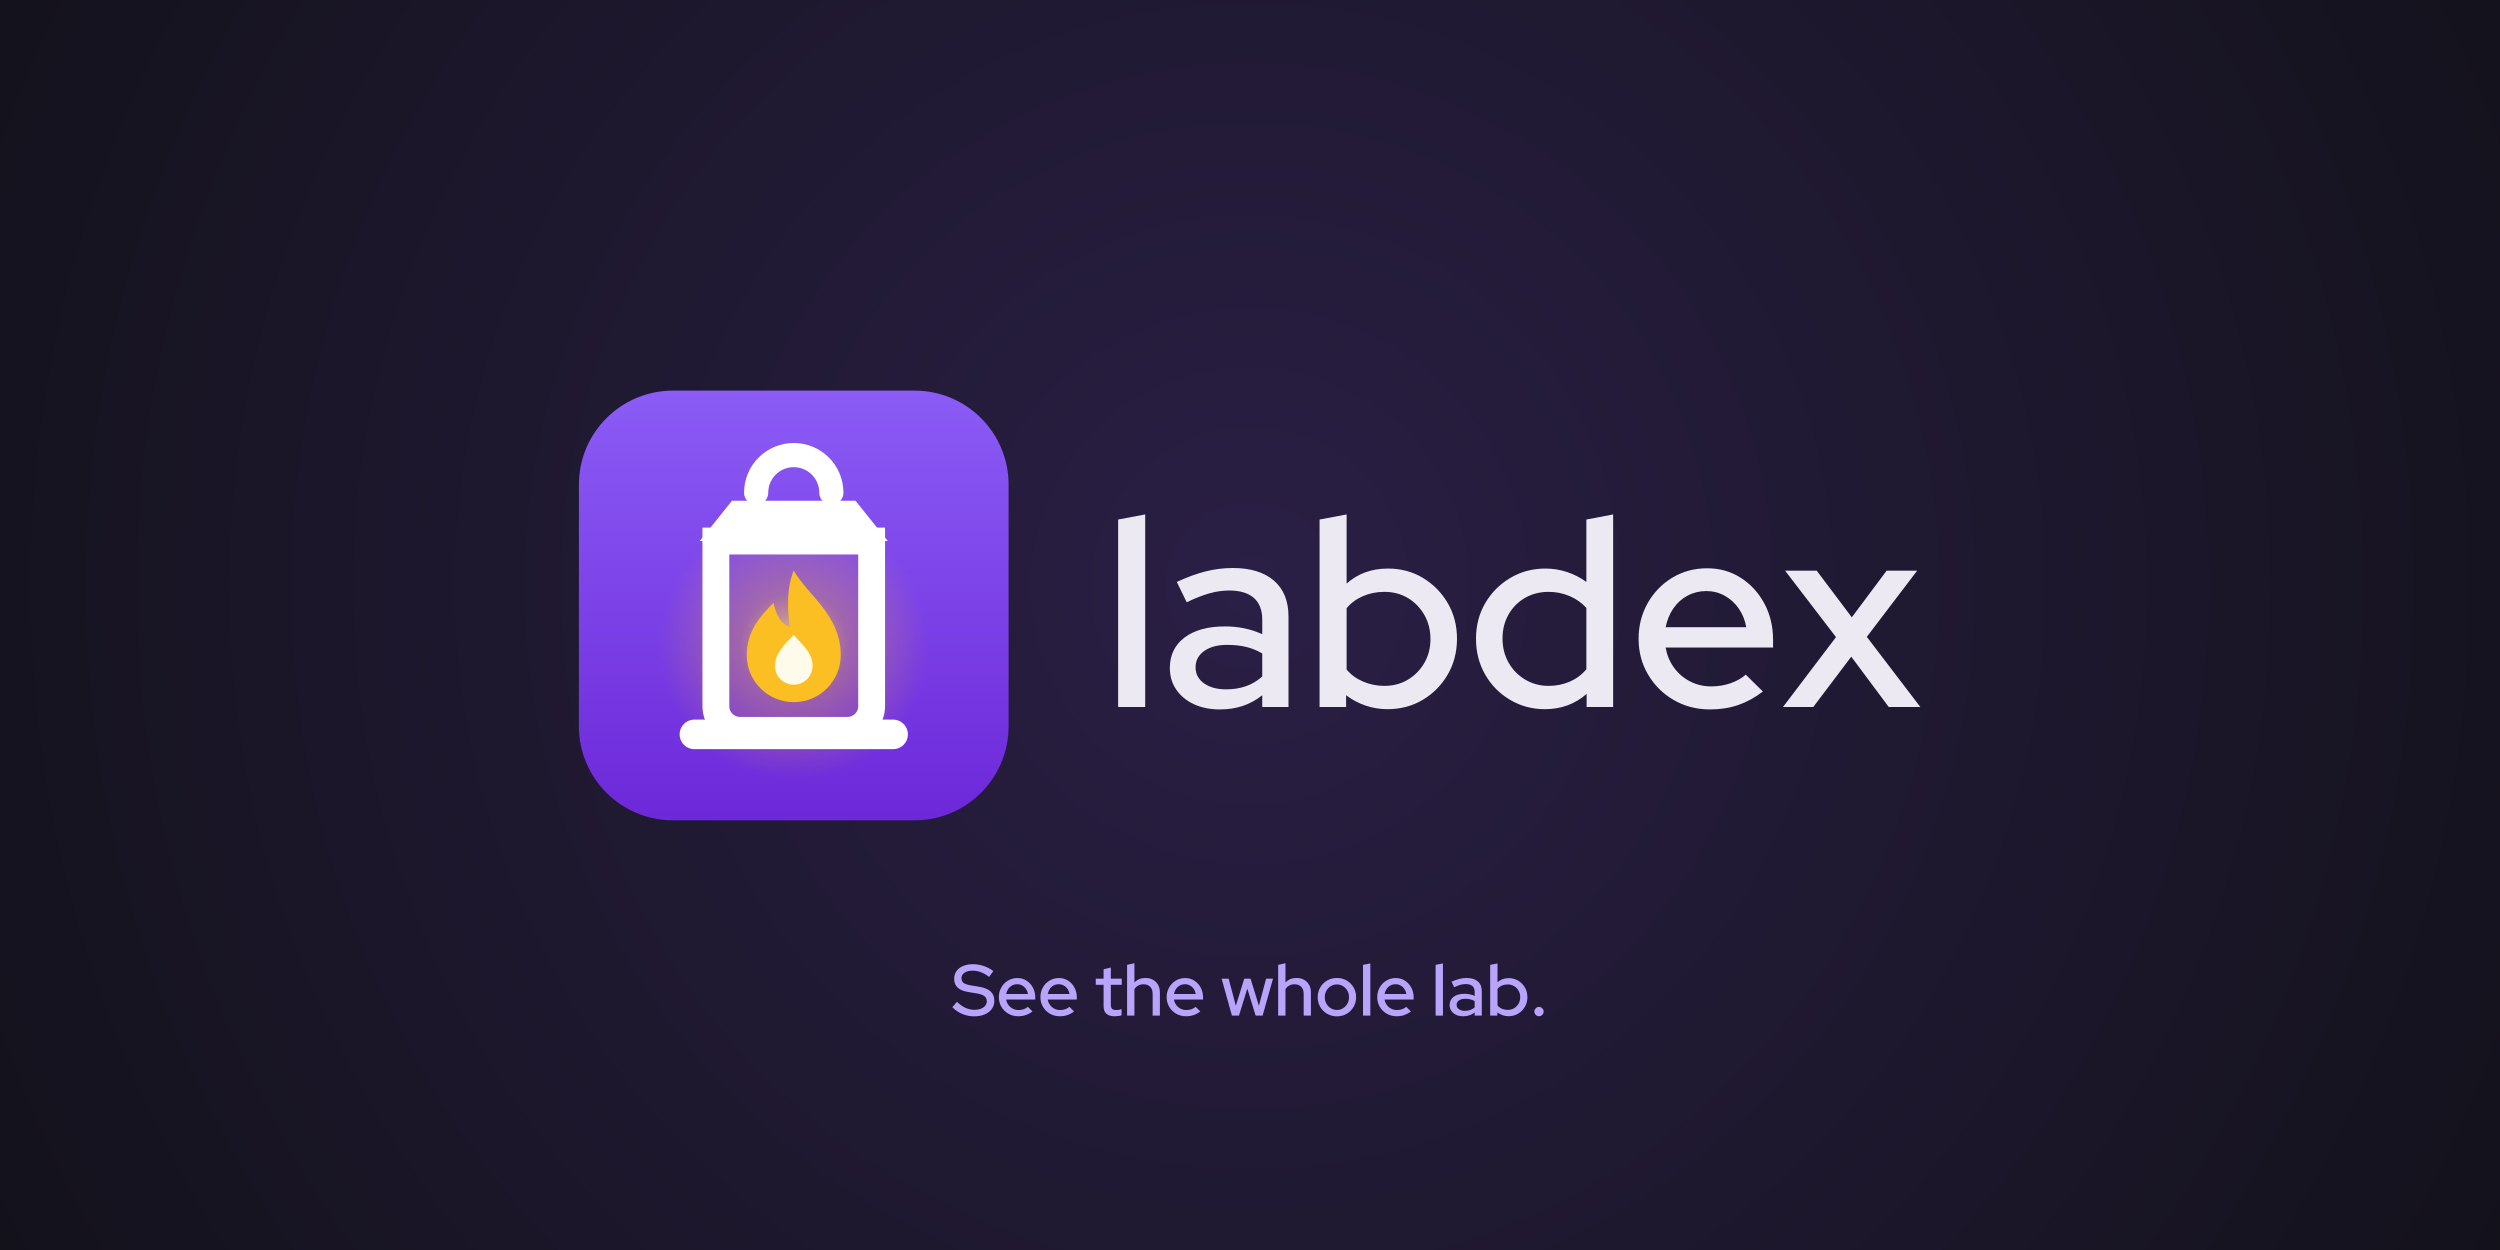
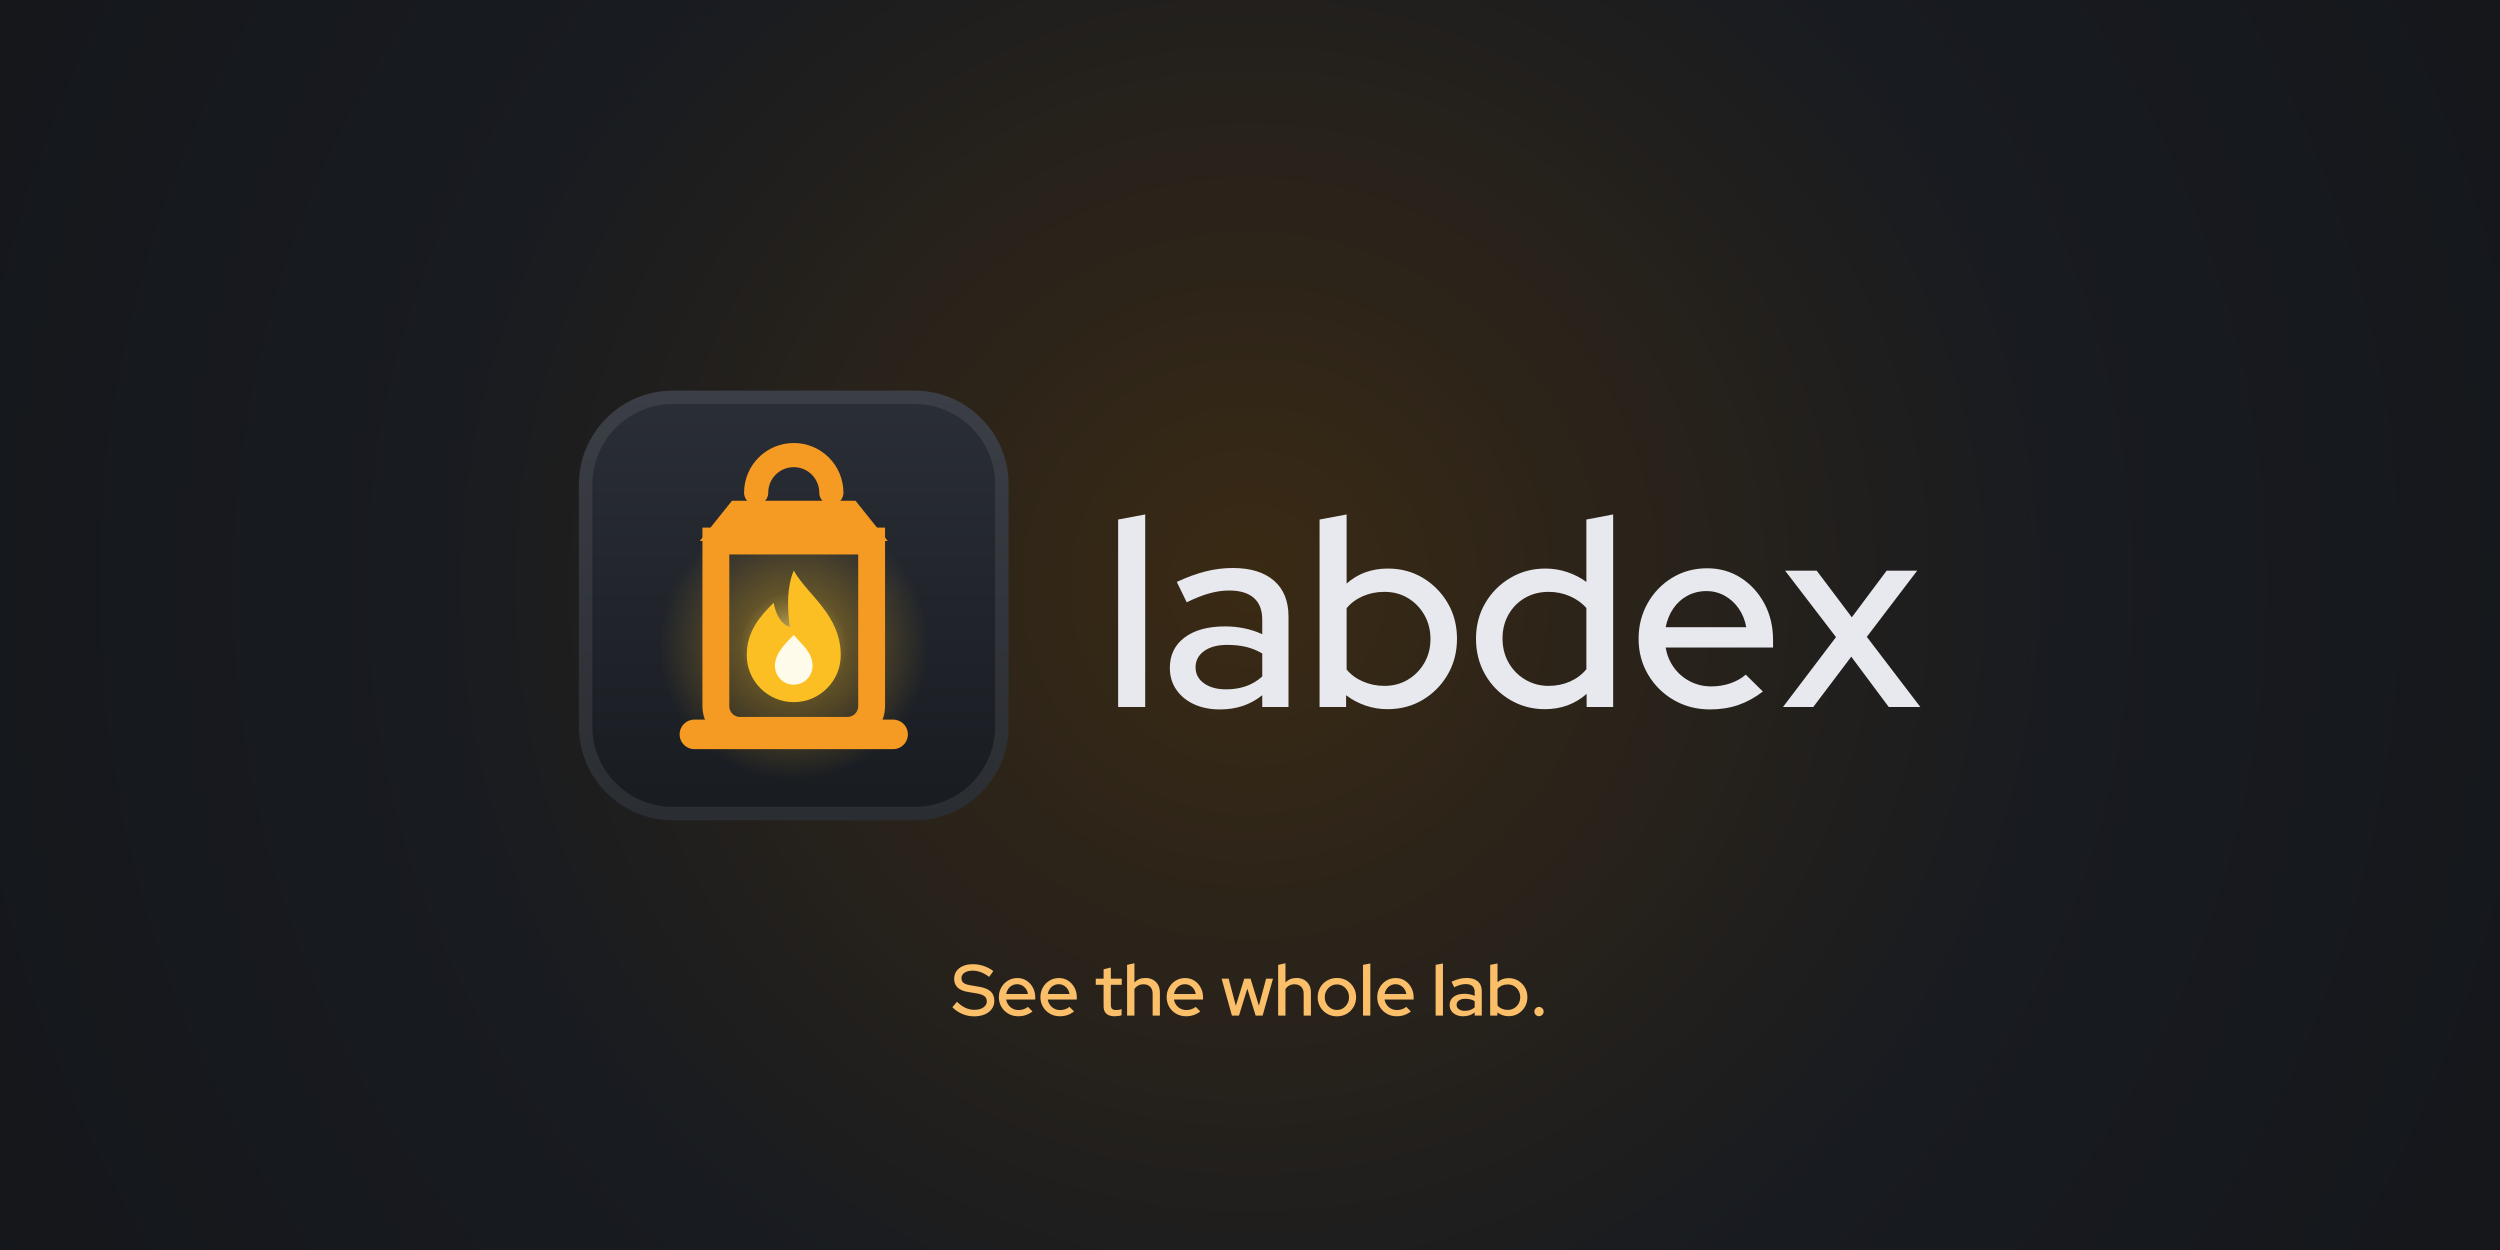
<svg xmlns="http://www.w3.org/2000/svg" viewBox="0 0 1280 640">
  <radialGradient id="sky" cx="640" cy="300" r="760" gradientUnits="userSpaceOnUse">
-     <stop offset="0" stop-color="#2a1f45" />
-     <stop offset="1" stop-color="#121119" />
+     <stop offset="0" stop-color="#3a2a14" />
+     <stop offset=".55" stop-color="#181b20" />
+     <stop offset="1" stop-color="#14161a" />
  </radialGradient>
  <rect width="1280" height="640" fill="url(#sky)" />
  <g transform="translate(296.4 200) scale(6.875)">
    <linearGradient id="bs" x1="0" y1="0" x2="0" y2="1">
-       <stop offset="0" stop-color="#8b5cf6" />
-       <stop offset="1" stop-color="#6d28d9" />
+       <stop offset="0" stop-color="#2a2e36" />
+       <stop offset="1" stop-color="#181b20" />
    </linearGradient>
    <rect width="32" height="32" rx="7" fill="url(#bs)" />
+     <rect x=".5" y=".5" width="31" height="31" rx="6.5" fill="none" stroke="#fff" stroke-opacity=".08" />
    <radialGradient id="gs" cx="16" cy="19" r="10" gradientUnits="userSpaceOnUse">
      <stop offset="0" stop-color="#fde68a" stop-opacity=".85" />
      <stop offset=".4" stop-color="#fbbf24" stop-opacity=".3" />
      <stop offset="1" stop-color="#fbbf24" stop-opacity="0" />
    </radialGradient>
    <circle cx="16" cy="19" r="10" fill="url(#gs)" />
-     <path d="M13.2 7.6a2.8 2.8 0 0 1 5.6 0" fill="none" stroke="#fff" stroke-width="1.8" stroke-linecap="round" />
-     <path d="M11.4 8.2h9.2l2.4 3H9z" fill="#fff" />
-     <path d="M10.2 11.2h11.6v12.3a1.8 1.8 0 0 1-1.8 1.8h-8a1.8 1.8 0 0 1-1.8-1.8z" fill="none" stroke="#fff" stroke-width="2" />
+     <path d="M13.2 7.6a2.8 2.8 0 0 1 5.6 0" fill="none" stroke="#f59a23" stroke-width="1.8" stroke-linecap="round" />
+     <path d="M11.4 8.2h9.2l2.4 3H9z" fill="#f59a23" />
+     <path d="M10.2 11.2h11.6v12.3a1.8 1.8 0 0 1-1.8 1.8h-8a1.8 1.8 0 0 1-1.8-1.8z" fill="none" stroke="#f59a23" stroke-width="2" />
    <path d="M16 13.4c1 1.8 3.5 3.3 3.5 6.3a3.5 3.5 0 0 1-7 0c0-1.8 1-2.9 2-3.9.2 1 .6 1.6 1.2 1.8-.2-1.6-.2-3 .3-4.2z" fill="#fbbf24" />
    <path d="M16 18.2c.6.7 1.4 1.3 1.4 2.3a1.4 1.4 0 0 1-2.8 0c0-.9.7-1.6 1.4-2.3z" fill="#fffbeb" />
-     <path d="M8.6 25.6h14.8" stroke="#fff" stroke-width="2.2" stroke-linecap="round" />
+     <path d="M8.6 25.6h14.8" stroke="#f59a23" stroke-width="2.2" stroke-linecap="round" />
  </g>
-   <path transform="translate(564.4 362)" fill="#ece9f2" d="M8.09 0V-96L21.94 -98.61V0ZM60.21 1.23Q52.66 1.23 46.9 -1.44Q41.14 -4.11 37.85 -8.91Q34.56 -13.71 34.56 -20.02Q34.56 -29.9 42.1 -35.59Q49.65 -41.28 62.81 -41.28Q73.1 -41.28 81.87 -37.3V-44.71Q81.87 -52.11 77.55 -55.89Q73.23 -59.66 64.87 -59.66Q60.07 -59.66 54.86 -58.22Q49.65 -56.78 43.2 -53.62L38.13 -64.05Q46.08 -67.75 52.94 -69.46Q59.79 -71.18 66.79 -71.18Q80.37 -71.18 87.84 -64.73Q95.31 -58.29 95.31 -46.35V0H81.87V-6.03Q77.21 -2.33 71.86 -0.55Q66.51 1.23 60.21 1.23ZM47.73 -20.3Q47.73 -15.22 52.05 -12.14Q56.37 -9.05 63.36 -9.05Q68.85 -9.05 73.44 -10.63Q78.03 -12.21 81.87 -15.63V-27.43Q77.9 -29.76 73.58 -30.79Q69.26 -31.82 63.91 -31.82Q56.5 -31.82 52.11 -28.66Q47.73 -25.51 47.73 -20.3ZM111.22 0V-96L125.07 -98.61V-63.22Q133.71 -70.9 146.19 -70.9Q156.21 -70.9 164.16 -66.1Q172.11 -61.3 176.85 -53.21Q181.58 -45.12 181.58 -34.97Q181.58 -24.82 176.85 -16.66Q172.11 -8.5 164.09 -3.7Q156.07 1.1 145.92 1.1Q140.16 1.1 134.74 -0.75Q129.33 -2.61 124.8 -6.03V0ZM144.41 -10.83Q151.13 -10.83 156.41 -13.99Q161.69 -17.14 164.85 -22.56Q168 -27.98 168 -34.83Q168 -41.69 164.85 -47.18Q161.69 -52.66 156.41 -55.82Q151.13 -58.97 144.41 -58.97Q138.51 -58.97 133.44 -56.78Q128.37 -54.58 125.07 -50.61V-19.2Q128.37 -15.22 133.51 -13.03Q138.65 -10.83 144.41 -10.83ZM226.56 1.1Q216.82 1.1 208.73 -3.7Q200.64 -8.5 195.98 -16.66Q191.31 -24.82 191.31 -34.97Q191.31 -45.12 196.05 -53.21Q200.78 -61.3 208.87 -66.1Q216.96 -70.9 226.83 -70.9Q232.59 -70.9 237.94 -69.12Q243.29 -67.34 247.82 -64.05V-96L261.53 -98.61V0H247.95V-6.72Q239.04 1.1 226.56 1.1ZM228.48 -10.83Q234.38 -10.83 239.38 -13.03Q244.39 -15.22 247.82 -19.34V-50.74Q244.39 -54.58 239.31 -56.78Q234.24 -58.97 228.48 -58.97Q221.76 -58.97 216.41 -55.89Q211.06 -52.8 207.98 -47.38Q204.89 -41.97 204.89 -35.11Q204.89 -28.25 207.98 -22.77Q211.06 -17.28 216.48 -14.06Q221.9 -10.83 228.48 -10.83ZM311.18 1.23Q300.89 1.23 292.59 -3.57Q284.3 -8.37 279.43 -16.59Q274.56 -24.82 274.56 -34.97Q274.56 -44.98 279.22 -53.21Q283.89 -61.44 291.84 -66.24Q299.79 -71.04 309.67 -71.04Q319.27 -71.04 326.88 -66.17Q334.49 -61.3 338.95 -53.01Q343.41 -44.71 343.41 -34.29V-30.45H288.41Q289.37 -24.82 292.59 -20.3Q295.82 -15.77 300.82 -13.17Q305.83 -10.56 311.73 -10.56Q316.94 -10.56 321.53 -12.14Q326.13 -13.71 329.42 -16.59L338.19 -7.95Q332.16 -3.29 325.58 -1.03Q318.99 1.23 311.18 1.23ZM288.41 -40.87H329.69Q328.73 -46.22 325.85 -50.4Q322.97 -54.58 318.65 -56.98Q314.33 -59.38 309.26 -59.38Q304.05 -59.38 299.66 -57.05Q295.27 -54.72 292.39 -50.54Q289.51 -46.35 288.41 -40.87ZM348.48 0 375.63 -35.79 349.58 -69.81H365.76L383.73 -45.94L401.55 -69.81H417.19L391.41 -35.93L418.83 0H402.65L383.45 -25.78L363.98 0Z" />
-   <path transform="translate(487.3 520)" fill="#b8a4fb" d="M11.44 0.37Q8.32 0.37 5.42 -0.84Q2.53 -2.04 0.3 -4.31L2.67 -7.09Q4.79 -5.01 7 -3.99Q9.21 -2.97 11.66 -2.97Q13.52 -2.97 14.93 -3.53Q16.34 -4.09 17.14 -5.07Q17.94 -6.05 17.94 -7.32Q17.94 -9.06 16.71 -9.99Q15.49 -10.92 12.67 -11.4L8.32 -12.11Q4.75 -12.7 2.99 -14.37Q1.23 -16.05 1.23 -18.83Q1.23 -21.1 2.41 -22.79Q3.6 -24.48 5.78 -25.41Q7.95 -26.33 10.85 -26.33Q13.63 -26.33 16.36 -25.42Q19.09 -24.51 21.28 -22.81L19.13 -19.83Q14.93 -23.03 10.62 -23.03Q8.91 -23.03 7.65 -22.55Q6.39 -22.06 5.68 -21.19Q4.98 -20.32 4.98 -19.13Q4.98 -17.57 6.05 -16.75Q7.13 -15.93 9.62 -15.53L13.82 -14.82Q17.94 -14.15 19.87 -12.41Q21.8 -10.66 21.8 -7.61Q21.8 -5.24 20.52 -3.44Q19.24 -1.63 16.88 -0.63Q14.52 0.37 11.44 0.37ZM34.02 0.33Q31.24 0.33 28.99 -0.97Q26.74 -2.27 25.42 -4.49Q24.11 -6.72 24.11 -9.47Q24.11 -12.18 25.37 -14.41Q26.63 -16.64 28.79 -17.94Q30.94 -19.24 33.61 -19.24Q36.21 -19.24 38.28 -17.92Q40.34 -16.6 41.54 -14.36Q42.75 -12.11 42.75 -9.29V-8.25H27.86Q28.12 -6.72 28.99 -5.5Q29.86 -4.27 31.22 -3.57Q32.57 -2.86 34.17 -2.86Q35.58 -2.86 36.83 -3.29Q38.07 -3.71 38.96 -4.49L41.34 -2.15Q39.71 -0.89 37.92 -0.28Q36.14 0.33 34.02 0.33ZM27.86 -11.07H39.04Q38.78 -12.52 38 -13.65Q37.22 -14.78 36.05 -15.43Q34.88 -16.08 33.5 -16.08Q32.09 -16.08 30.9 -15.45Q29.71 -14.82 28.93 -13.69Q28.15 -12.55 27.86 -11.07ZM55.31 0.33Q52.52 0.33 50.27 -0.97Q48.03 -2.27 46.71 -4.49Q45.39 -6.72 45.39 -9.47Q45.39 -12.18 46.65 -14.41Q47.91 -16.64 50.07 -17.94Q52.22 -19.24 54.9 -19.24Q57.5 -19.24 59.56 -17.92Q61.62 -16.6 62.83 -14.36Q64.03 -12.11 64.03 -9.29V-8.25H49.14Q49.4 -6.72 50.27 -5.5Q51.15 -4.27 52.5 -3.57Q53.86 -2.86 55.45 -2.86Q56.87 -2.86 58.11 -3.29Q59.35 -3.71 60.25 -4.49L62.62 -2.15Q60.99 -0.89 59.21 -0.28Q57.42 0.33 55.31 0.33ZM49.14 -11.07H60.32Q60.06 -12.52 59.28 -13.65Q58.5 -14.78 57.33 -15.43Q56.16 -16.08 54.79 -16.08Q53.37 -16.08 52.19 -15.45Q51 -14.82 50.22 -13.69Q49.44 -12.55 49.14 -11.07ZM83.39 0.33Q80.64 0.33 79.19 -0.95Q77.74 -2.23 77.74 -4.68V-15.79H73.73V-18.91H77.74V-23.73L81.45 -24.63V-18.91H87.03V-15.79H81.45V-5.53Q81.45 -4.09 82.09 -3.47Q82.72 -2.86 84.24 -2.86Q84.98 -2.86 85.6 -2.97Q86.21 -3.08 86.95 -3.34V-0.19Q86.21 0.07 85.21 0.2Q84.2 0.33 83.39 0.33ZM89.77 0V-26L93.53 -26.82V-16.97Q95.72 -19.28 99.21 -19.28Q101.36 -19.28 103.03 -18.35Q104.71 -17.42 105.63 -15.75Q106.56 -14.08 106.56 -11.89V0H102.85V-11.25Q102.85 -13.48 101.59 -14.76Q100.32 -16.05 98.17 -16.05Q96.65 -16.05 95.48 -15.41Q94.31 -14.78 93.53 -13.59V0ZM119.93 0.33Q117.15 0.33 114.9 -0.97Q112.65 -2.27 111.34 -4.49Q110.02 -6.72 110.02 -9.47Q110.02 -12.18 111.28 -14.41Q112.54 -16.64 114.7 -17.94Q116.85 -19.24 119.53 -19.24Q122.13 -19.24 124.19 -17.92Q126.25 -16.6 127.46 -14.36Q128.66 -12.11 128.66 -9.29V-8.25H113.77Q114.03 -6.72 114.9 -5.5Q115.77 -4.27 117.13 -3.57Q118.49 -2.86 120.08 -2.86Q121.49 -2.86 122.74 -3.29Q123.98 -3.71 124.87 -4.49L127.25 -2.15Q125.62 -0.89 123.83 -0.28Q122.05 0.33 119.93 0.33ZM113.77 -11.07H124.95Q124.69 -12.52 123.91 -13.65Q123.13 -14.78 121.96 -15.43Q120.79 -16.08 119.41 -16.08Q118 -16.08 116.81 -15.45Q115.63 -14.82 114.85 -13.69Q114.07 -12.55 113.77 -11.07ZM143.45 0 138.17 -18.91H141.77L145.45 -5.05L149.76 -18.91H152.99L157.26 -5.05L160.94 -18.91H164.47L159.16 0H155.59L151.32 -13.82L147.05 0ZM167.11 0V-26L170.86 -26.82V-16.97Q173.05 -19.28 176.54 -19.28Q178.69 -19.28 180.37 -18.35Q182.04 -17.42 182.97 -15.75Q183.89 -14.08 183.89 -11.89V0H180.18V-11.25Q180.18 -13.48 178.92 -14.76Q177.65 -16.05 175.5 -16.05Q173.98 -16.05 172.81 -15.41Q171.64 -14.78 170.86 -13.59V0ZM197.19 0.37Q194.44 0.37 192.2 -0.93Q189.95 -2.23 188.65 -4.46Q187.35 -6.69 187.35 -9.43Q187.35 -12.18 188.65 -14.43Q189.95 -16.68 192.2 -17.98Q194.44 -19.28 197.19 -19.28Q199.98 -19.28 202.21 -17.98Q204.43 -16.68 205.73 -14.45Q207.03 -12.22 207.03 -9.43Q207.03 -6.69 205.73 -4.46Q204.43 -2.23 202.21 -0.93Q199.98 0.37 197.19 0.37ZM197.19 -2.9Q198.94 -2.9 200.33 -3.77Q201.72 -4.64 202.56 -6.13Q203.39 -7.61 203.39 -9.43Q203.39 -11.29 202.56 -12.76Q201.72 -14.23 200.33 -15.1Q198.94 -15.97 197.19 -15.97Q195.48 -15.97 194.07 -15.1Q192.66 -14.23 191.82 -12.76Q190.99 -11.29 190.99 -9.43Q190.99 -7.61 191.82 -6.13Q192.66 -4.64 194.07 -3.77Q195.48 -2.9 197.19 -2.9ZM210.56 0V-26L214.31 -26.71V0ZM227.76 0.33Q224.97 0.33 222.73 -0.97Q220.48 -2.27 219.16 -4.49Q217.84 -6.72 217.84 -9.47Q217.84 -12.18 219.11 -14.41Q220.37 -16.64 222.52 -17.94Q224.68 -19.24 227.35 -19.24Q229.95 -19.24 232.01 -17.92Q234.07 -16.6 235.28 -14.36Q236.49 -12.11 236.49 -9.29V-8.25H221.59Q221.85 -6.72 222.73 -5.5Q223.6 -4.27 224.96 -3.57Q226.31 -2.86 227.91 -2.86Q229.32 -2.86 230.56 -3.29Q231.81 -3.71 232.7 -4.49L235.08 -2.15Q233.44 -0.89 231.66 -0.28Q229.88 0.33 227.76 0.33ZM221.59 -11.07H232.77Q232.51 -12.52 231.73 -13.65Q230.95 -14.78 229.78 -15.43Q228.61 -16.08 227.24 -16.08Q225.83 -16.08 224.64 -15.45Q223.45 -14.82 222.67 -13.69Q221.89 -12.55 221.59 -11.07ZM247.74 0V-26L251.49 -26.71V0ZM261.86 0.33Q259.81 0.33 258.25 -0.39Q256.69 -1.11 255.8 -2.41Q254.91 -3.71 254.91 -5.42Q254.91 -8.1 256.95 -9.64Q259 -11.18 262.56 -11.18Q265.35 -11.18 267.73 -10.1V-12.11Q267.73 -14.11 266.56 -15.14Q265.39 -16.16 263.12 -16.16Q261.82 -16.16 260.41 -15.77Q259 -15.38 257.25 -14.52L255.88 -17.35Q258.03 -18.35 259.89 -18.81Q261.75 -19.28 263.64 -19.28Q267.32 -19.28 269.34 -17.53Q271.37 -15.79 271.37 -12.55V0H267.73V-1.63Q266.46 -0.63 265.01 -0.15Q263.57 0.33 261.86 0.33ZM258.48 -5.5Q258.48 -4.12 259.65 -3.29Q260.82 -2.45 262.71 -2.45Q264.2 -2.45 265.44 -2.88Q266.69 -3.31 267.73 -4.23V-7.43Q266.65 -8.06 265.48 -8.34Q264.31 -8.62 262.86 -8.62Q260.85 -8.62 259.67 -7.76Q258.48 -6.91 258.48 -5.5ZM275.67 0V-26L279.43 -26.71V-17.12Q281.77 -19.2 285.15 -19.2Q287.86 -19.2 290.01 -17.9Q292.17 -16.6 293.45 -14.41Q294.73 -12.22 294.73 -9.47Q294.73 -6.72 293.45 -4.51Q292.17 -2.3 289.99 -1Q287.82 0.3 285.07 0.3Q283.51 0.3 282.04 -0.2Q280.58 -0.71 279.35 -1.63V0ZM284.66 -2.93Q286.48 -2.93 287.91 -3.79Q289.34 -4.64 290.2 -6.11Q291.05 -7.58 291.05 -9.43Q291.05 -11.29 290.2 -12.78Q289.34 -14.26 287.91 -15.12Q286.48 -15.97 284.66 -15.97Q283.07 -15.97 281.69 -15.38Q280.32 -14.78 279.43 -13.71V-5.2Q280.32 -4.12 281.71 -3.53Q283.1 -2.93 284.66 -2.93ZM300.67 0.3Q299.71 0.3 299 -0.41Q298.29 -1.11 298.29 -2.08Q298.29 -3.05 299 -3.75Q299.71 -4.46 300.67 -4.46Q301.64 -4.46 302.34 -3.75Q303.05 -3.05 303.05 -2.08Q303.05 -1.11 302.34 -0.41Q301.64 0.3 300.67 0.3Z" />
+   <path transform="translate(564.4 362)" fill="#e7e9ee" d="M8.09 0V-96L21.94 -98.61V0ZM60.21 1.23Q52.66 1.23 46.9 -1.44Q41.14 -4.11 37.85 -8.91Q34.56 -13.71 34.56 -20.02Q34.56 -29.9 42.1 -35.59Q49.65 -41.28 62.81 -41.28Q73.1 -41.28 81.87 -37.3V-44.71Q81.87 -52.11 77.55 -55.89Q73.23 -59.66 64.87 -59.66Q60.07 -59.66 54.86 -58.22Q49.65 -56.78 43.2 -53.62L38.13 -64.05Q46.08 -67.75 52.94 -69.46Q59.79 -71.18 66.79 -71.18Q80.37 -71.18 87.84 -64.73Q95.31 -58.29 95.31 -46.35V0H81.87V-6.03Q77.21 -2.33 71.86 -0.55Q66.51 1.23 60.21 1.23ZM47.73 -20.3Q47.73 -15.22 52.05 -12.14Q56.37 -9.05 63.36 -9.05Q68.85 -9.05 73.44 -10.63Q78.03 -12.21 81.87 -15.63V-27.43Q77.9 -29.76 73.58 -30.79Q69.26 -31.82 63.91 -31.82Q56.5 -31.82 52.11 -28.66Q47.73 -25.51 47.73 -20.3ZM111.22 0V-96L125.07 -98.61V-63.22Q133.71 -70.9 146.19 -70.9Q156.21 -70.9 164.16 -66.1Q172.11 -61.3 176.85 -53.21Q181.58 -45.12 181.58 -34.97Q181.58 -24.82 176.85 -16.66Q172.11 -8.5 164.09 -3.7Q156.07 1.1 145.92 1.1Q140.16 1.1 134.74 -0.75Q129.33 -2.61 124.8 -6.03V0ZM144.41 -10.83Q151.13 -10.83 156.41 -13.99Q161.69 -17.14 164.85 -22.56Q168 -27.98 168 -34.83Q168 -41.69 164.85 -47.18Q161.69 -52.66 156.41 -55.82Q151.13 -58.97 144.41 -58.97Q138.51 -58.97 133.44 -56.78Q128.37 -54.58 125.07 -50.61V-19.2Q128.37 -15.22 133.51 -13.03Q138.65 -10.83 144.41 -10.83ZM226.56 1.1Q216.82 1.1 208.73 -3.7Q200.64 -8.5 195.98 -16.66Q191.31 -24.82 191.31 -34.97Q191.31 -45.12 196.05 -53.21Q200.78 -61.3 208.87 -66.1Q216.96 -70.9 226.83 -70.9Q232.59 -70.9 237.94 -69.12Q243.29 -67.34 247.82 -64.05V-96L261.53 -98.61V0H247.95V-6.72Q239.04 1.1 226.56 1.1ZM228.48 -10.83Q234.38 -10.83 239.38 -13.03Q244.39 -15.22 247.82 -19.34V-50.74Q244.39 -54.58 239.31 -56.78Q234.24 -58.97 228.48 -58.97Q221.76 -58.97 216.41 -55.89Q211.06 -52.8 207.98 -47.38Q204.89 -41.97 204.89 -35.11Q204.89 -28.25 207.98 -22.77Q211.06 -17.28 216.48 -14.06Q221.9 -10.83 228.48 -10.83ZM311.18 1.23Q300.89 1.23 292.59 -3.57Q284.3 -8.37 279.43 -16.59Q274.56 -24.82 274.56 -34.97Q274.56 -44.98 279.22 -53.21Q283.89 -61.44 291.84 -66.24Q299.79 -71.04 309.67 -71.04Q319.27 -71.04 326.88 -66.17Q334.49 -61.3 338.95 -53.01Q343.41 -44.71 343.41 -34.29V-30.45H288.41Q289.37 -24.82 292.59 -20.3Q295.82 -15.77 300.82 -13.17Q305.83 -10.56 311.73 -10.56Q316.94 -10.56 321.53 -12.14Q326.13 -13.71 329.42 -16.59L338.19 -7.95Q332.16 -3.29 325.58 -1.03Q318.99 1.23 311.18 1.23ZM288.41 -40.87H329.69Q328.73 -46.22 325.85 -50.4Q322.97 -54.58 318.65 -56.98Q314.33 -59.38 309.26 -59.38Q304.05 -59.38 299.66 -57.05Q295.27 -54.72 292.39 -50.54Q289.51 -46.35 288.41 -40.87ZM348.48 0 375.63 -35.79 349.58 -69.81H365.76L383.73 -45.94L401.55 -69.81H417.19L391.41 -35.93L418.83 0H402.65L383.45 -25.78L363.98 0Z" />
+   <path transform="translate(487.3 520)" fill="#fbbf6a" d="M11.44 0.37Q8.32 0.37 5.42 -0.84Q2.53 -2.04 0.3 -4.31L2.67 -7.09Q4.79 -5.01 7 -3.99Q9.21 -2.97 11.66 -2.97Q13.52 -2.97 14.93 -3.53Q16.34 -4.09 17.14 -5.07Q17.94 -6.05 17.94 -7.32Q17.94 -9.06 16.71 -9.99Q15.49 -10.92 12.67 -11.4L8.32 -12.11Q4.75 -12.7 2.99 -14.37Q1.23 -16.05 1.23 -18.83Q1.23 -21.1 2.41 -22.79Q3.6 -24.48 5.78 -25.41Q7.95 -26.33 10.85 -26.33Q13.63 -26.33 16.36 -25.42Q19.09 -24.51 21.28 -22.81L19.13 -19.83Q14.93 -23.03 10.62 -23.03Q8.91 -23.03 7.65 -22.55Q6.39 -22.06 5.68 -21.19Q4.98 -20.32 4.98 -19.13Q4.98 -17.57 6.05 -16.75Q7.13 -15.93 9.62 -15.53L13.82 -14.82Q17.94 -14.15 19.87 -12.41Q21.8 -10.66 21.8 -7.61Q21.8 -5.24 20.52 -3.44Q19.24 -1.63 16.88 -0.63Q14.52 0.37 11.44 0.37ZM34.02 0.33Q31.24 0.33 28.99 -0.97Q26.74 -2.27 25.42 -4.49Q24.11 -6.72 24.11 -9.47Q24.11 -12.18 25.37 -14.41Q26.63 -16.64 28.79 -17.94Q30.94 -19.24 33.61 -19.24Q36.21 -19.24 38.28 -17.92Q40.34 -16.6 41.54 -14.36Q42.75 -12.11 42.75 -9.29V-8.25H27.86Q28.12 -6.72 28.99 -5.5Q29.86 -4.27 31.22 -3.57Q32.57 -2.86 34.17 -2.86Q35.58 -2.86 36.83 -3.29Q38.07 -3.71 38.96 -4.49L41.34 -2.15Q39.71 -0.89 37.92 -0.28Q36.14 0.33 34.02 0.33ZM27.86 -11.07H39.04Q38.78 -12.52 38 -13.65Q37.22 -14.78 36.05 -15.43Q34.88 -16.08 33.5 -16.08Q32.09 -16.08 30.9 -15.45Q29.71 -14.82 28.93 -13.69Q28.15 -12.55 27.86 -11.07ZM55.31 0.33Q52.52 0.33 50.27 -0.97Q48.03 -2.27 46.71 -4.49Q45.39 -6.72 45.39 -9.47Q45.39 -12.18 46.65 -14.41Q47.91 -16.64 50.07 -17.94Q52.22 -19.24 54.9 -19.24Q57.5 -19.24 59.56 -17.92Q61.62 -16.6 62.83 -14.36Q64.03 -12.11 64.03 -9.29V-8.25H49.14Q49.4 -6.72 50.27 -5.5Q51.15 -4.27 52.5 -3.57Q53.86 -2.86 55.45 -2.86Q56.87 -2.86 58.11 -3.29Q59.35 -3.71 60.25 -4.49L62.62 -2.15Q60.99 -0.89 59.21 -0.28Q57.42 0.33 55.31 0.33ZM49.14 -11.07H60.32Q60.06 -12.52 59.28 -13.65Q58.5 -14.78 57.33 -15.43Q56.16 -16.08 54.79 -16.08Q53.37 -16.08 52.19 -15.45Q51 -14.82 50.22 -13.69Q49.44 -12.55 49.14 -11.07ZM83.39 0.33Q80.64 0.33 79.19 -0.95Q77.74 -2.23 77.74 -4.68V-15.79H73.73V-18.91H77.74V-23.73L81.45 -24.63V-18.91H87.03V-15.79H81.45V-5.53Q81.45 -4.09 82.09 -3.47Q82.72 -2.86 84.24 -2.86Q84.98 -2.86 85.6 -2.97Q86.21 -3.08 86.95 -3.34V-0.19Q86.21 0.07 85.21 0.2Q84.2 0.33 83.39 0.33ZM89.77 0V-26L93.53 -26.82V-16.97Q95.72 -19.28 99.21 -19.28Q101.36 -19.28 103.03 -18.35Q104.71 -17.42 105.63 -15.75Q106.56 -14.08 106.56 -11.89V0H102.85V-11.25Q102.85 -13.48 101.59 -14.76Q100.32 -16.05 98.17 -16.05Q96.65 -16.05 95.48 -15.41Q94.31 -14.78 93.53 -13.59V0ZM119.93 0.33Q117.15 0.33 114.9 -0.97Q112.65 -2.27 111.34 -4.49Q110.02 -6.72 110.02 -9.47Q110.02 -12.18 111.28 -14.41Q112.54 -16.64 114.7 -17.94Q116.85 -19.24 119.53 -19.24Q122.13 -19.24 124.19 -17.92Q126.25 -16.6 127.46 -14.36Q128.66 -12.11 128.66 -9.29V-8.25H113.77Q114.03 -6.72 114.9 -5.5Q115.77 -4.27 117.13 -3.57Q118.49 -2.86 120.08 -2.86Q121.49 -2.86 122.74 -3.29Q123.98 -3.71 124.87 -4.49L127.25 -2.15Q125.62 -0.89 123.83 -0.28Q122.05 0.33 119.93 0.33ZM113.77 -11.07H124.95Q124.69 -12.52 123.91 -13.65Q123.13 -14.78 121.96 -15.43Q120.79 -16.08 119.41 -16.08Q118 -16.08 116.81 -15.45Q115.63 -14.82 114.85 -13.69Q114.07 -12.55 113.77 -11.07ZM143.45 0 138.17 -18.91H141.77L145.45 -5.05L149.76 -18.91H152.99L157.26 -5.05L160.94 -18.91H164.47L159.16 0H155.59L151.32 -13.82L147.05 0ZM167.11 0V-26L170.86 -26.82V-16.97Q173.05 -19.28 176.54 -19.28Q178.69 -19.28 180.37 -18.35Q182.04 -17.42 182.97 -15.75Q183.89 -14.08 183.89 -11.89V0H180.18V-11.25Q180.18 -13.48 178.92 -14.76Q177.65 -16.05 175.5 -16.05Q173.98 -16.05 172.81 -15.41Q171.64 -14.78 170.86 -13.59V0ZM197.19 0.37Q194.44 0.37 192.2 -0.93Q189.95 -2.23 188.65 -4.46Q187.35 -6.69 187.35 -9.43Q187.35 -12.18 188.65 -14.43Q189.95 -16.68 192.2 -17.98Q194.44 -19.28 197.19 -19.28Q199.98 -19.28 202.21 -17.98Q204.43 -16.68 205.73 -14.45Q207.03 -12.22 207.03 -9.43Q207.03 -6.69 205.73 -4.46Q204.43 -2.23 202.21 -0.93Q199.98 0.37 197.19 0.37ZM197.19 -2.9Q198.94 -2.9 200.33 -3.77Q201.72 -4.64 202.56 -6.13Q203.39 -7.61 203.39 -9.43Q203.39 -11.29 202.56 -12.76Q201.72 -14.23 200.33 -15.1Q198.94 -15.97 197.19 -15.97Q195.48 -15.97 194.07 -15.1Q192.66 -14.23 191.82 -12.76Q190.99 -11.29 190.99 -9.43Q190.99 -7.61 191.82 -6.13Q192.66 -4.64 194.07 -3.77Q195.48 -2.9 197.19 -2.9ZM210.56 0V-26L214.31 -26.71V0ZM227.76 0.33Q224.97 0.33 222.73 -0.97Q220.48 -2.27 219.16 -4.49Q217.84 -6.72 217.84 -9.47Q217.84 -12.18 219.11 -14.41Q220.37 -16.64 222.52 -17.94Q224.68 -19.24 227.35 -19.24Q229.95 -19.24 232.01 -17.92Q234.07 -16.6 235.28 -14.36Q236.49 -12.11 236.49 -9.29V-8.25H221.59Q221.85 -6.72 222.73 -5.5Q223.6 -4.27 224.96 -3.57Q226.31 -2.86 227.91 -2.86Q229.32 -2.86 230.56 -3.29Q231.81 -3.71 232.7 -4.49L235.08 -2.15Q233.44 -0.89 231.66 -0.28Q229.88 0.33 227.76 0.33ZM221.59 -11.07H232.77Q232.51 -12.52 231.73 -13.65Q230.95 -14.78 229.78 -15.43Q228.61 -16.08 227.24 -16.08Q225.83 -16.08 224.64 -15.45Q223.45 -14.82 222.67 -13.69Q221.89 -12.55 221.59 -11.07ZM247.74 0V-26L251.49 -26.71V0ZM261.86 0.33Q259.81 0.33 258.25 -0.39Q256.69 -1.11 255.8 -2.41Q254.91 -3.71 254.91 -5.42Q254.91 -8.1 256.95 -9.64Q259 -11.18 262.56 -11.18Q265.35 -11.18 267.73 -10.1V-12.11Q267.73 -14.11 266.56 -15.14Q265.39 -16.16 263.12 -16.16Q261.82 -16.16 260.41 -15.77Q259 -15.38 257.25 -14.52L255.88 -17.35Q258.03 -18.35 259.89 -18.81Q261.75 -19.28 263.64 -19.28Q267.32 -19.28 269.34 -17.53Q271.37 -15.79 271.37 -12.55V0H267.73V-1.63Q266.46 -0.63 265.01 -0.15Q263.57 0.33 261.86 0.33ZM258.48 -5.5Q258.48 -4.12 259.65 -3.29Q260.82 -2.45 262.71 -2.45Q264.2 -2.45 265.44 -2.88Q266.69 -3.31 267.73 -4.23V-7.43Q266.65 -8.06 265.48 -8.34Q264.31 -8.62 262.86 -8.62Q260.85 -8.62 259.67 -7.76Q258.48 -6.91 258.48 -5.5ZM275.67 0V-26L279.43 -26.71V-17.12Q281.77 -19.2 285.15 -19.2Q287.86 -19.2 290.01 -17.9Q292.17 -16.6 293.45 -14.41Q294.73 -12.22 294.73 -9.47Q294.73 -6.72 293.45 -4.51Q292.17 -2.3 289.99 -1Q287.82 0.3 285.07 0.3Q283.51 0.3 282.04 -0.2Q280.58 -0.71 279.35 -1.63V0ZM284.66 -2.93Q286.48 -2.93 287.91 -3.79Q289.34 -4.64 290.2 -6.11Q291.05 -7.58 291.05 -9.43Q291.05 -11.29 290.2 -12.78Q289.34 -14.26 287.91 -15.12Q286.48 -15.97 284.66 -15.97Q283.07 -15.97 281.69 -15.38Q280.32 -14.78 279.43 -13.71V-5.2Q280.32 -4.12 281.71 -3.53Q283.1 -2.93 284.66 -2.93ZM300.67 0.3Q299.71 0.3 299 -0.41Q298.29 -1.11 298.29 -2.08Q298.29 -3.05 299 -3.75Q299.71 -4.46 300.67 -4.46Q301.64 -4.46 302.34 -3.75Q303.05 -3.05 303.05 -2.08Q303.05 -1.11 302.34 -0.41Q301.64 0.3 300.67 0.3Z" />
</svg>
